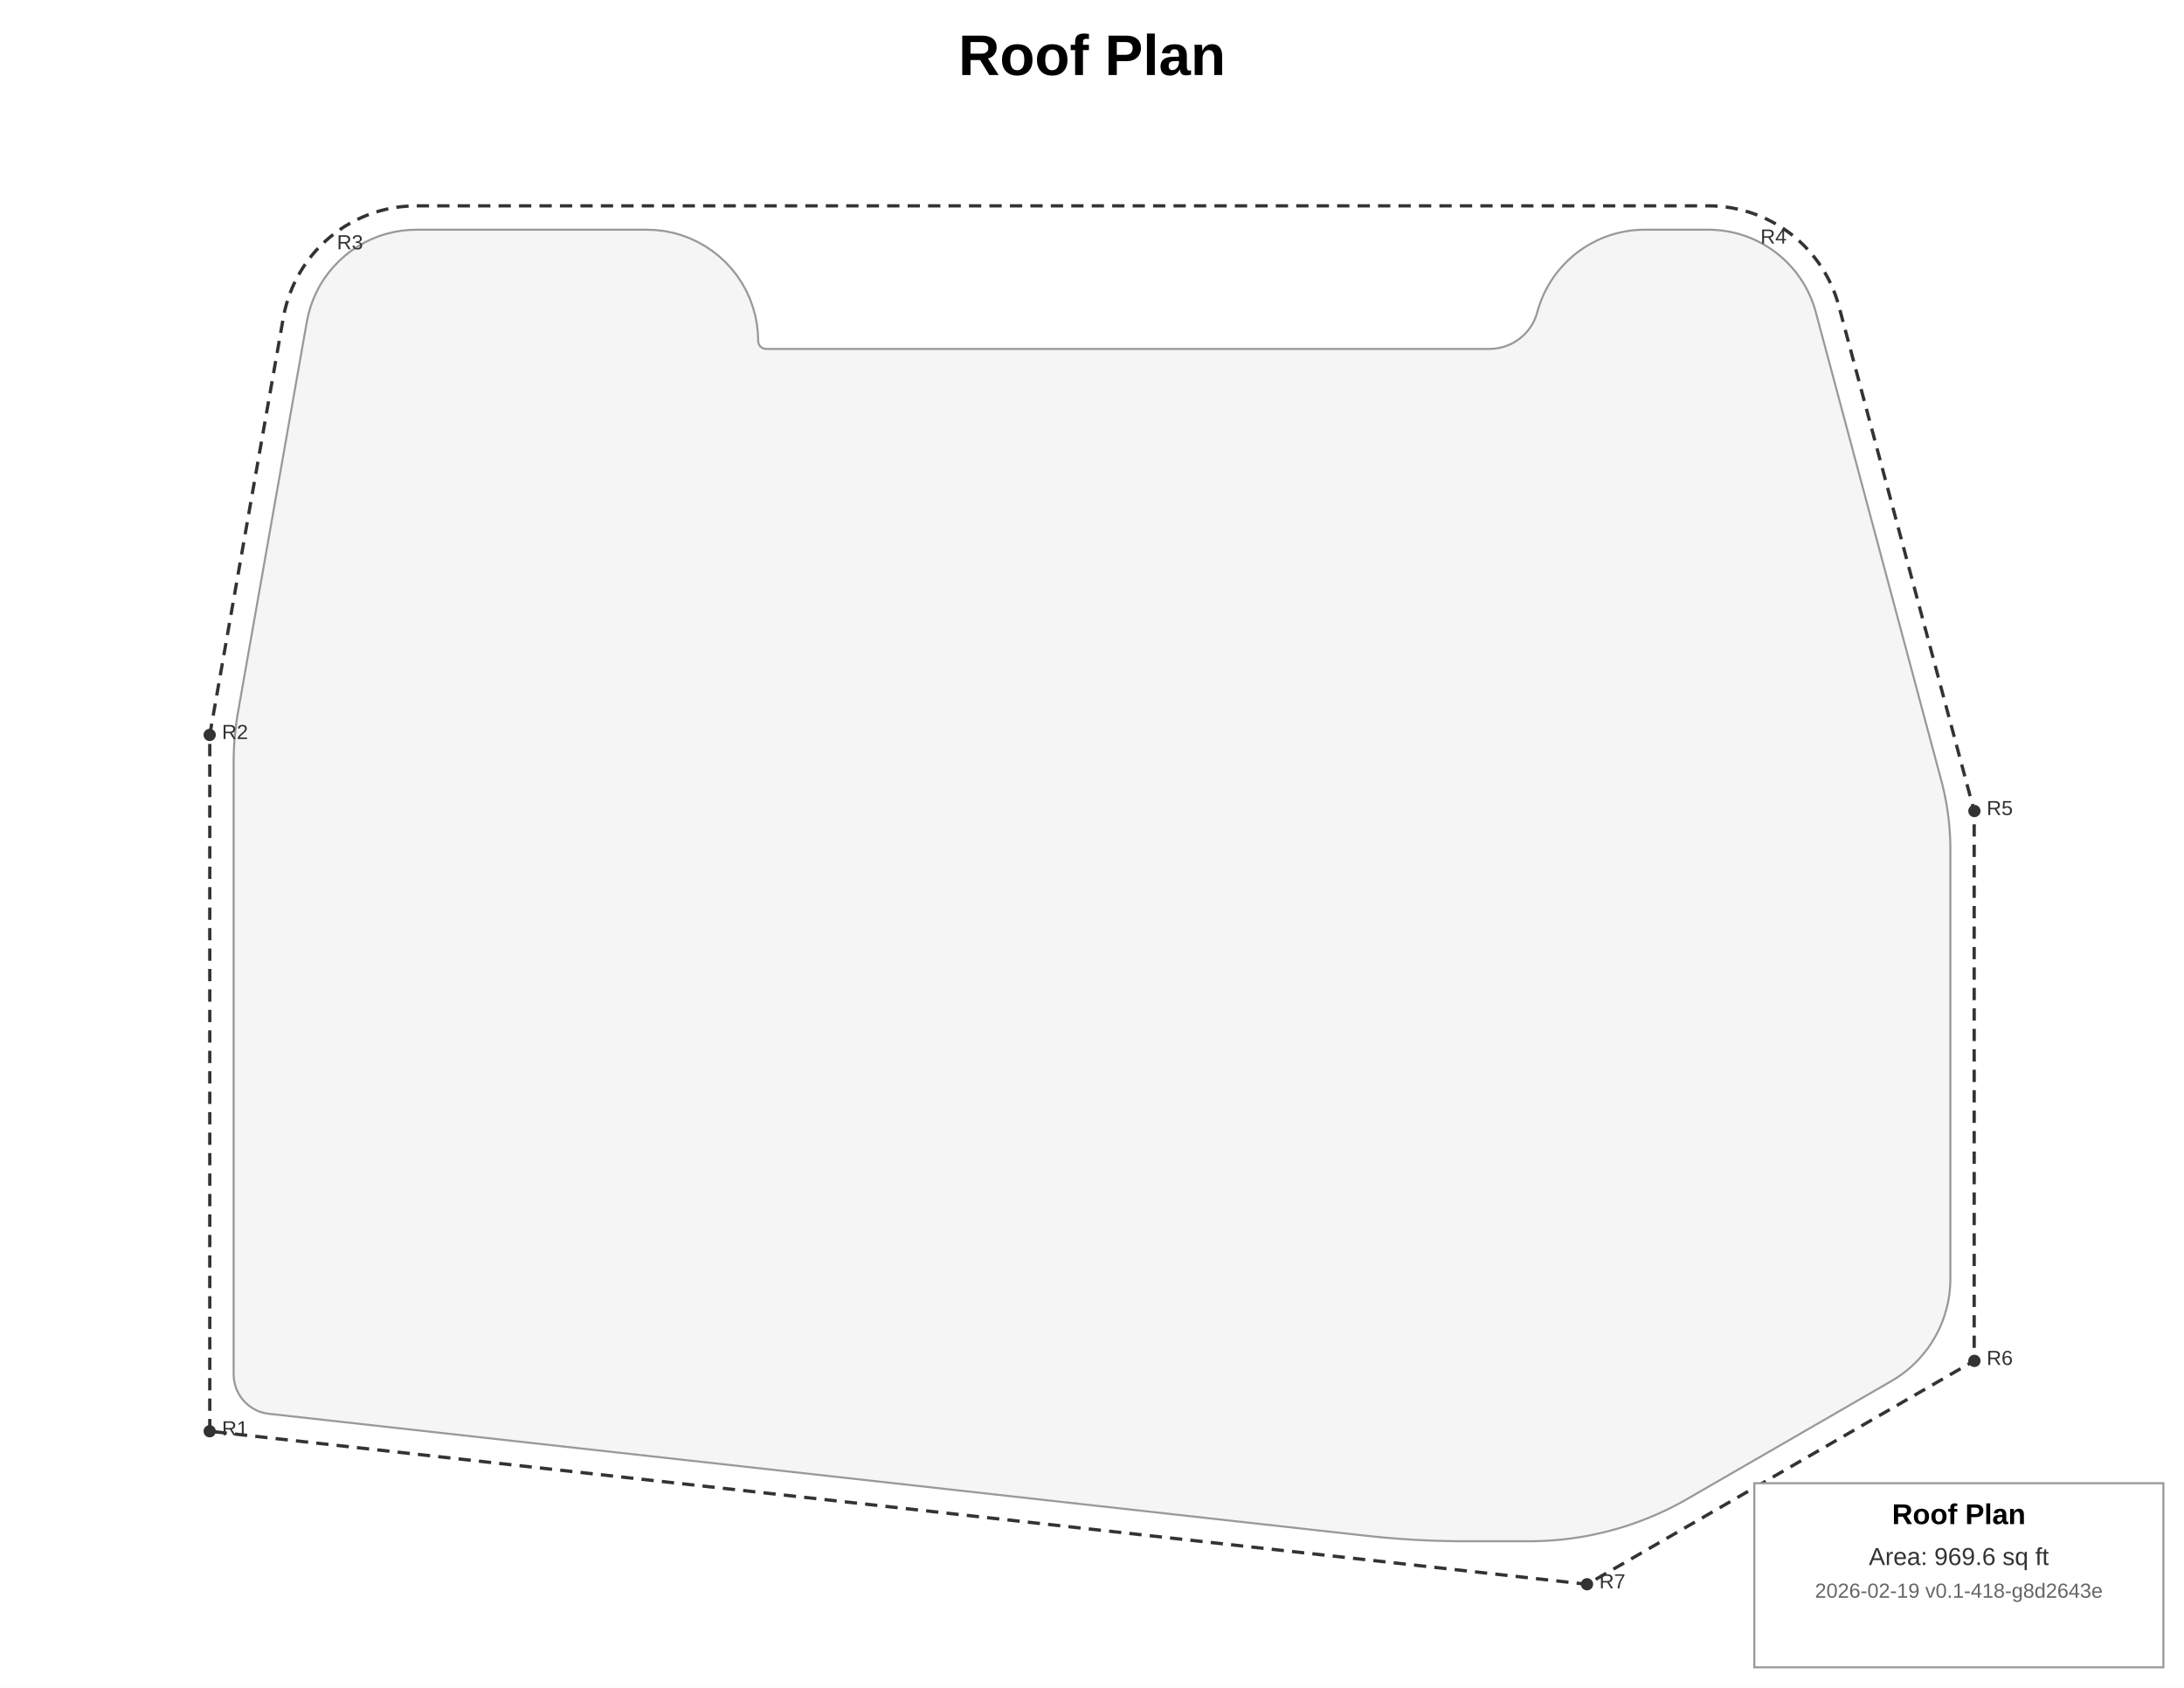
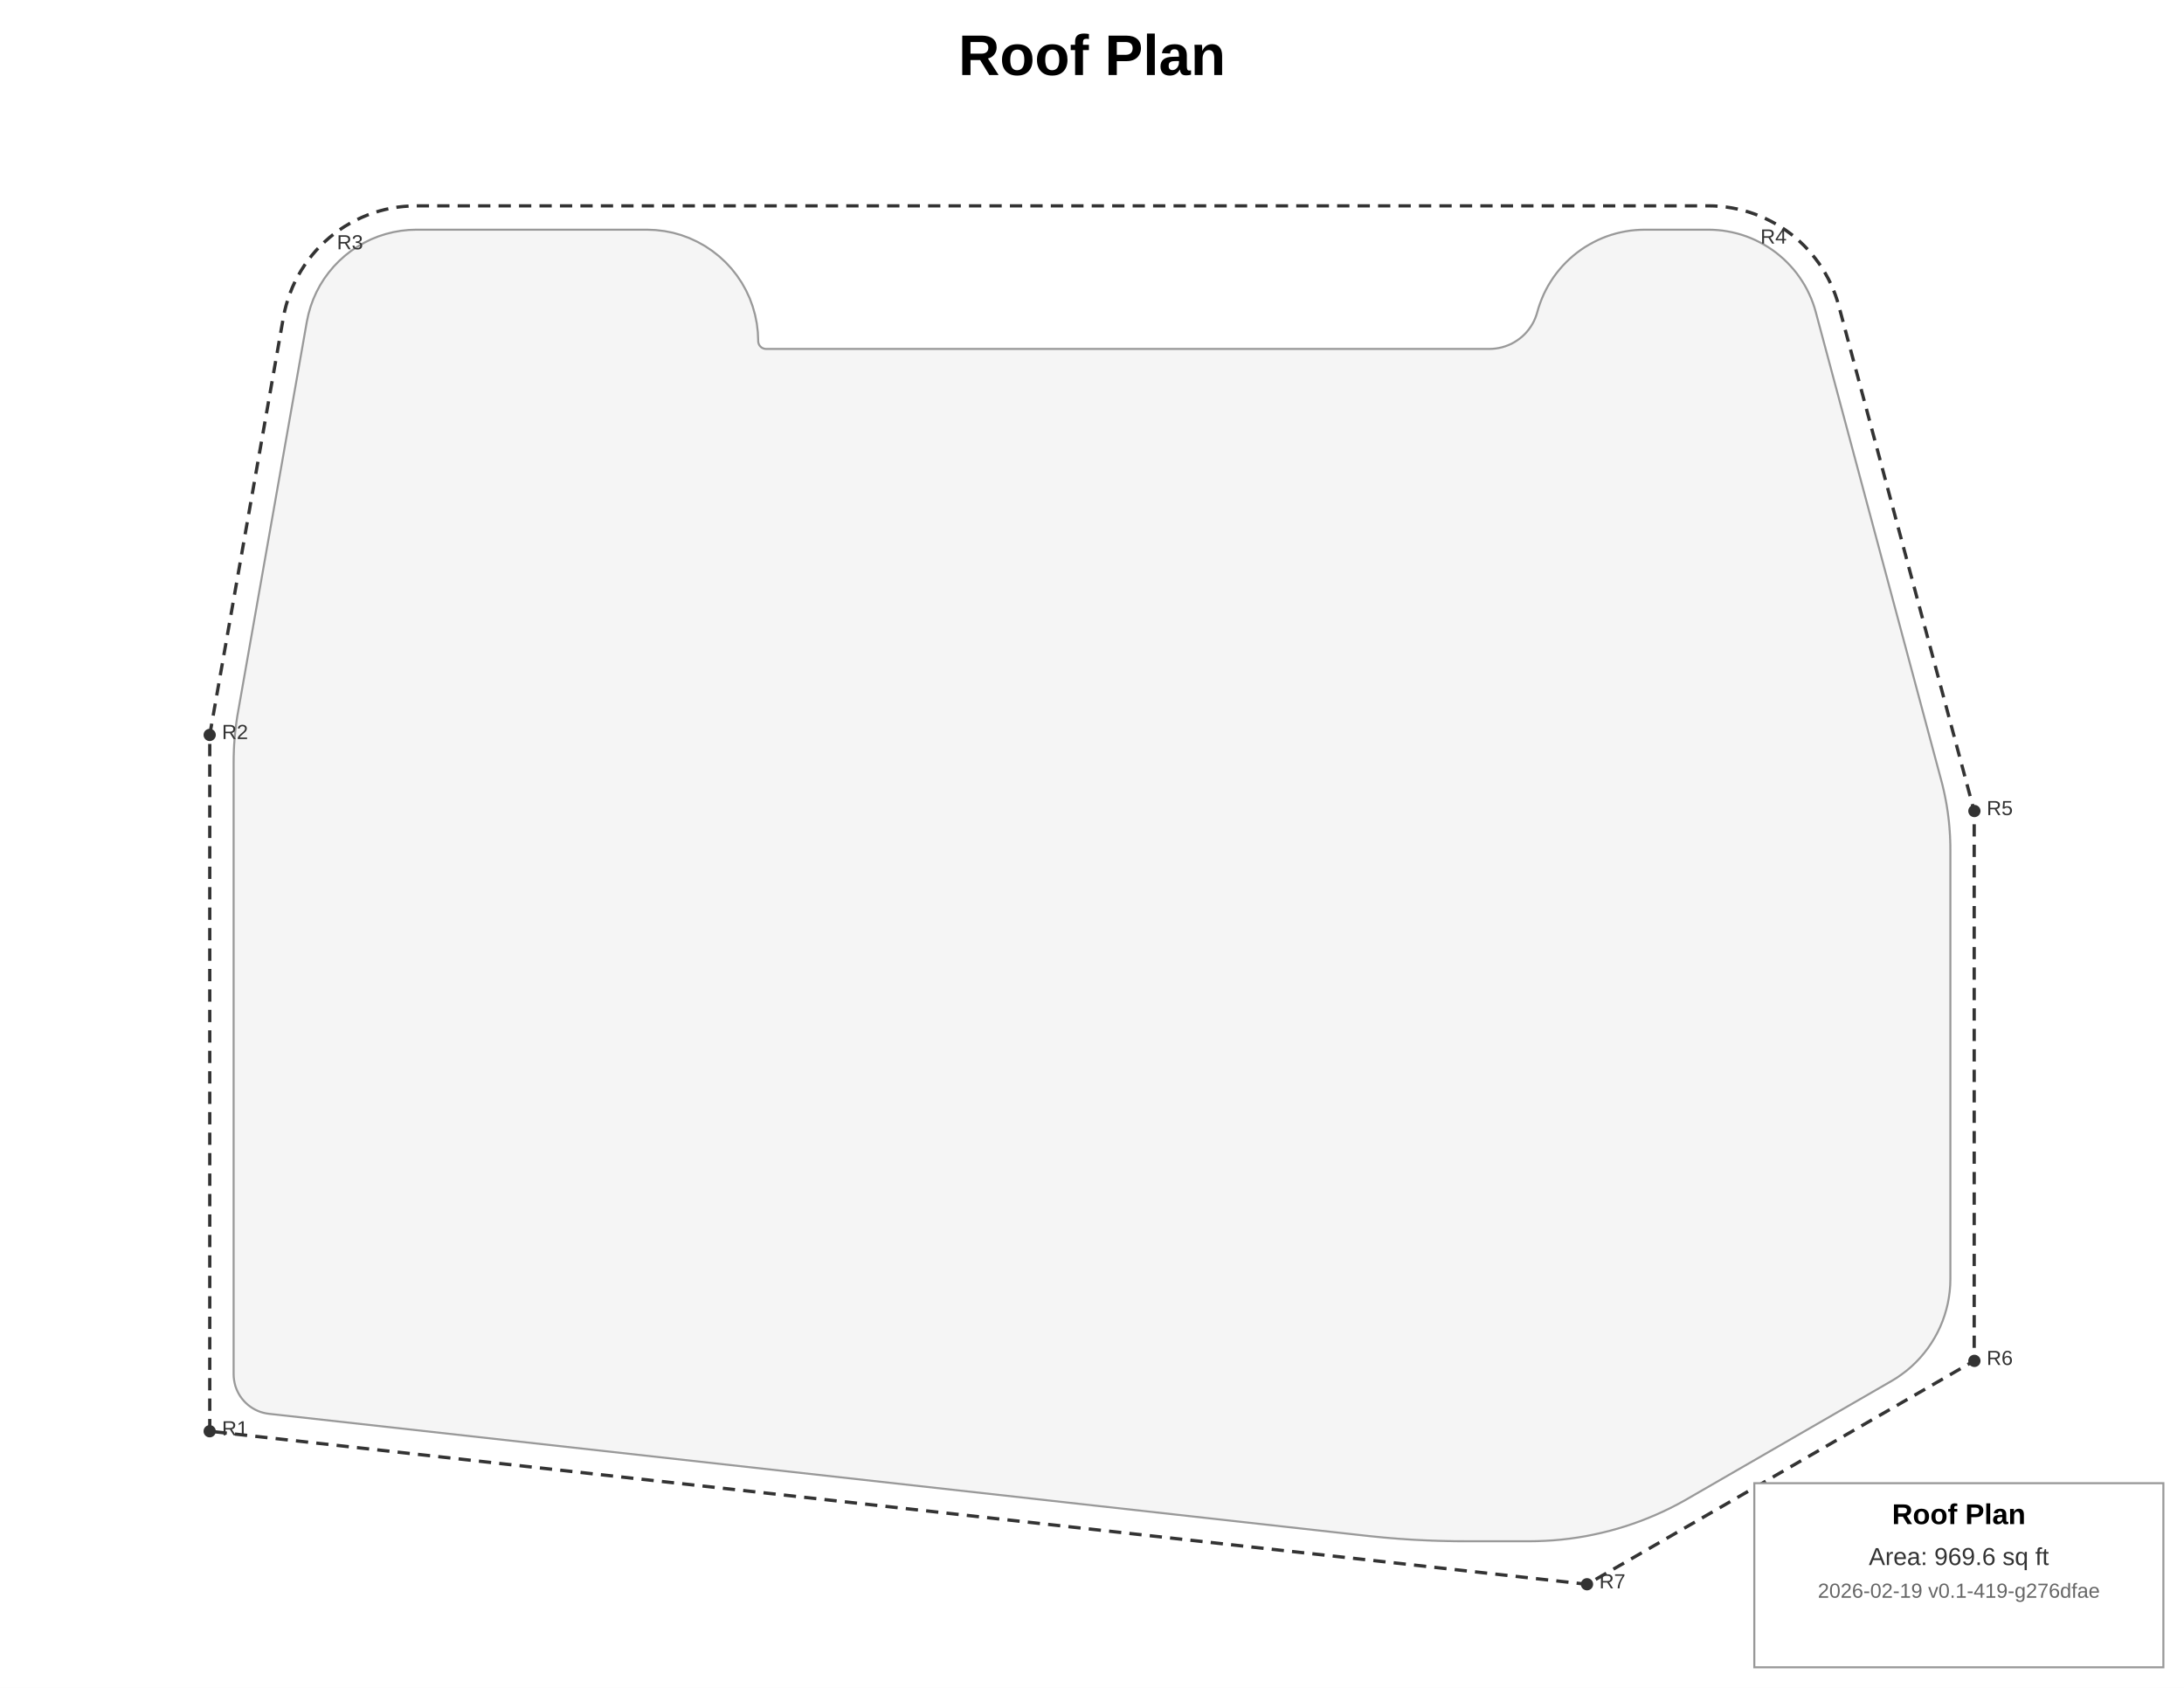
<svg xmlns="http://www.w3.org/2000/svg" width="792" height="612" viewBox="94.64 136.96 533.90 412.56">
  <rect x="94.64" y="136.96" width="533.90" height="412.56" fill="white" />
  <text x="361.6" y="155.3" text-anchor="middle" font-family="Arial" font-size="14" font-weight="bold">Roof Plan</text>
  <polygon points="160.39,482.54 159.69,482.43 159.00,482.28 158.32,482.08 157.66,481.82 157.02,481.52 156.40,481.17 155.81,480.78 155.25,480.35 154.72,479.87 154.23,479.36 153.78,478.82 153.36,478.24 152.99,477.63 152.67,477.00 152.39,476.35 152.16,475.68 151.99,474.99 151.86,474.30 151.78,473.59 151.75,472.88 151.75,323.28 151.76,322.66 151.76,322.04 151.78,321.43 151.80,320.81 151.82,320.19 151.85,319.58 151.88,318.96 151.93,318.35 151.97,317.73 152.02,317.12 152.08,316.50 152.14,315.89 152.21,315.28 152.28,314.66 152.36,314.05 152.44,313.44 152.53,312.83 152.62,312.22 152.72,311.61 152.83,311.00 169.65,215.58 170.05,213.72 170.57,211.90 171.22,210.11 171.99,208.38 172.88,206.70 173.89,205.09 175.01,203.56 176.23,202.10 177.55,200.74 178.96,199.47 180.45,198.30 182.03,197.24 183.67,196.29 185.38,195.45 187.14,194.74 188.94,194.16 190.79,193.70 192.65,193.37 194.54,193.17 196.44,193.10 252.79,193.10 254.92,193.19 257.04,193.44 259.14,193.85 261.19,194.43 263.19,195.17 265.13,196.07 267.00,197.11 268.77,198.30 270.45,199.62 272.02,201.07 273.47,202.64 274.79,204.31 275.98,206.09 277.02,207.95 277.92,209.89 278.65,211.90 279.23,213.95 279.65,216.05 279.90,218.17 279.99,220.30 279.99,220.46 280.01,220.61 280.04,220.76 280.08,220.90 280.13,221.05 280.20,221.19 280.27,221.32 280.36,221.45 280.45,221.57 280.56,221.68 280.67,221.78 280.79,221.88 280.91,221.96 281.05,222.03 281.19,222.10 281.33,222.15 281.48,222.19 281.63,222.22 281.78,222.24 281.93,222.25 458.74,222.25 459.53,222.22 460.32,222.14 461.10,222.01 461.87,221.83 462.63,221.60 463.37,221.32 464.10,221.00 464.80,220.62 465.47,220.20 466.11,219.74 466.73,219.24 467.31,218.70 467.85,218.12 468.35,217.50 468.81,216.86 469.23,216.19 469.61,215.49 469.93,214.76 470.21,214.02 470.44,213.26 470.77,212.12 471.16,211.00 471.59,209.89 472.06,208.81 472.59,207.74 473.16,206.70 473.78,205.69 474.43,204.70 475.14,203.74 475.88,202.82 476.66,201.93 477.48,201.07 478.34,200.25 479.23,199.47 480.16,198.72 481.11,198.02 482.10,197.36 483.12,196.75 484.16,196.18 485.22,195.65 486.31,195.17 487.41,194.74 488.54,194.36 489.68,194.03 490.83,193.75 491.99,193.52 493.17,193.33 494.35,193.21 495.53,193.13 496.72,193.10 512.26,193.10 513.45,193.13 514.63,193.21 515.81,193.33 516.98,193.52 518.15,193.75 519.30,194.03 520.44,194.36 521.56,194.74 522.67,195.17 523.76,195.65 524.82,196.18 525.86,196.75 526.87,197.36 527.86,198.02 528.82,198.72 529.74,199.47 530.64,200.25 531.49,201.07 532.31,201.93 533.10,202.82 533.84,203.74 534.54,204.70 535.20,205.69 535.82,206.70 536.39,207.74 536.91,208.81 537.39,209.89 537.82,211.00 538.20,212.12 538.53,213.26 569.19,327.67 569.26,327.95 569.34,328.23 569.41,328.50 569.48,328.78 569.55,329.06 569.61,329.34 569.68,329.62 569.74,329.89 569.81,330.17 569.87,330.45 569.93,330.73 569.99,331.01 570.05,331.29 570.11,331.57 570.16,331.85 570.22,332.13 570.27,332.42 570.33,332.70 570.38,332.98 570.43,333.26 570.48,333.54 570.53,333.82 570.57,334.11 570.62,334.39 570.66,334.67 570.70,334.95 570.75,335.24 570.79,335.52 570.83,335.80 570.86,336.09 570.90,336.37 570.94,336.66 570.97,336.94 571.00,337.22 571.04,337.51 571.07,337.79 571.10,338.08 571.12,338.36 571.15,338.65 571.18,338.93 571.20,339.22 571.22,339.50 571.24,339.79 571.27,340.07 571.28,340.36 571.30,340.65 571.32,340.93 571.34,341.22 571.35,341.50 571.36,341.79 571.37,342.08 571.39,342.36 571.39,342.65 571.40,342.93 571.41,343.22 571.42,343.51 571.42,343.79 571.42,344.08 571.42,344.36 571.43,344.65 571.43,449.57 571.39,451.08 571.27,452.58 571.07,454.08 570.80,455.56 570.44,457.03 570.01,458.48 569.51,459.90 568.93,461.30 568.28,462.66 567.56,463.98 566.77,465.27 565.92,466.52 565.00,467.71 564.02,468.86 562.98,469.96 561.89,471.00 560.74,471.98 559.54,472.89 558.30,473.75 557.01,474.54 506.53,503.68 504.78,504.64 503.01,505.55 501.22,506.41 499.41,507.23 497.57,508.00 495.72,508.73 493.85,509.40 491.96,510.03 490.05,510.61 488.14,511.14 486.20,511.62 484.26,512.05 482.31,512.44 480.35,512.77 478.37,513.05 476.40,513.28 474.42,513.46 472.43,513.58 470.44,513.66 468.45,513.69 452.91,513.69 452.50,513.68 452.09,513.68 451.69,513.68 451.28,513.68 450.88,513.68 450.47,513.67 450.06,513.67 449.66,513.66 449.25,513.65 448.85,513.65 448.44,513.64 448.03,513.63 447.63,513.62 447.22,513.61 446.82,513.60 446.41,513.59 446.00,513.58 445.60,513.56 445.19,513.55 444.79,513.54 444.38,513.52 443.97,513.50 443.57,513.49 443.16,513.47 442.76,513.45 442.35,513.43 441.95,513.41 441.54,513.39 441.14,513.37 440.73,513.35 440.32,513.33 439.92,513.30 439.51,513.28 439.11,513.25 438.70,513.23 438.30,513.20 437.89,513.17 437.49,513.14 437.08,513.12 436.68,513.09 436.27,513.06 435.87,513.02 435.46,512.99 435.06,512.96 434.65,512.93 434.25,512.89 433.84,512.86 433.44,512.82 433.03,512.79 432.63,512.75 432.23,512.71 431.82,512.67 431.42,512.63 431.01,512.59 430.61,512.55 430.21,512.51 429.80,512.47 429.40,512.43 428.99,512.38 428.59,512.34" fill="rgba(220,220,220,0.3)" stroke="#999" stroke-width="0.5" />
  <polygon points="145.92,486.80 145.92,316.58 163.91,214.57 164.21,213.06 164.59,211.57 165.03,210.10 165.54,208.65 166.11,207.22 166.75,205.82 167.46,204.46 168.23,203.13 169.06,201.83 169.95,200.58 170.89,199.37 171.89,198.20 172.95,197.08 174.06,196.02 175.21,195.00 176.41,194.04 177.65,193.14 178.94,192.29 180.26,191.51 181.62,190.79 183.01,190.13 184.42,189.54 185.87,189.01 187.34,188.55 188.82,188.16 190.33,187.84 191.84,187.59 193.37,187.42 194.90,187.31 196.44,187.27 512.26,187.27 513.70,187.30 515.14,187.40 516.57,187.56 518.00,187.78 519.41,188.06 520.81,188.40 522.19,188.80 523.56,189.27 524.90,189.79 526.22,190.37 527.51,191.01 528.77,191.70 530.01,192.45 531.20,193.25 532.37,194.10 533.49,195.00 534.57,195.95 535.62,196.95 536.61,197.99 537.56,199.07 538.46,200.20 539.32,201.36 540.12,202.56 540.86,203.79 541.56,205.05 542.20,206.34 542.78,207.66 543.30,209.01 543.76,210.37 544.16,211.75 577.25,335.25 577.25,469.58 482.64,524.21" fill="none" stroke="#333" stroke-width="0.8" stroke-dasharray="3,2" />
  <circle cx="145.9" cy="486.8" r="1.5" fill="#333" stroke="none" />
  <text x="148.9" y="487.8" font-family="Arial" font-size="5" fill="#333">R1</text>
  <circle cx="145.9" cy="316.6" r="1.5" fill="#333" stroke="none" />
  <text x="148.9" y="317.6" font-family="Arial" font-size="5" fill="#333">R2</text>
  <circle cx="577.3" cy="335.2" r="1.5" fill="#333" stroke="none" />
  <text x="580.3" y="336.2" font-family="Arial" font-size="5" fill="#333">R5</text>
  <circle cx="577.3" cy="469.6" r="1.5" fill="#333" stroke="none" />
  <text x="580.3" y="470.6" font-family="Arial" font-size="5" fill="#333">R6</text>
  <circle cx="482.6" cy="524.2" r="1.5" fill="#333" stroke="none" />
  <text x="485.6" y="525.2" font-family="Arial" font-size="5" fill="#333">R7</text>
  <text x="180.2" y="197.9" text-anchor="middle" font-family="Arial" font-size="5" fill="#333">R3</text>
  <text x="528.2" y="196.5" text-anchor="middle" font-family="Arial" font-size="5" fill="#333">R4</text>
  <rect x="523.5" y="499.5" width="100" height="45" fill="white" stroke="#999" stroke-width="0.5" />
  <text x="573.5" y="509.5" text-anchor="middle" font-family="Arial" font-size="7" font-weight="bold">Roof Plan</text>
  <text x="573.5" y="519.5" text-anchor="middle" font-family="Arial" font-size="6" fill="#333">Area: 969.6 sq ft</text>
-   <text x="573.5" y="527.5" text-anchor="middle" font-family="Arial" font-size="5" fill="#666">2026-02-19  v0.1-418-g8d2643e</text>
+   <text x="573.5" y="527.5" text-anchor="middle" font-family="Arial" font-size="5" fill="#666">2026-02-19  v0.1-419-g276dfae</text>
</svg>
